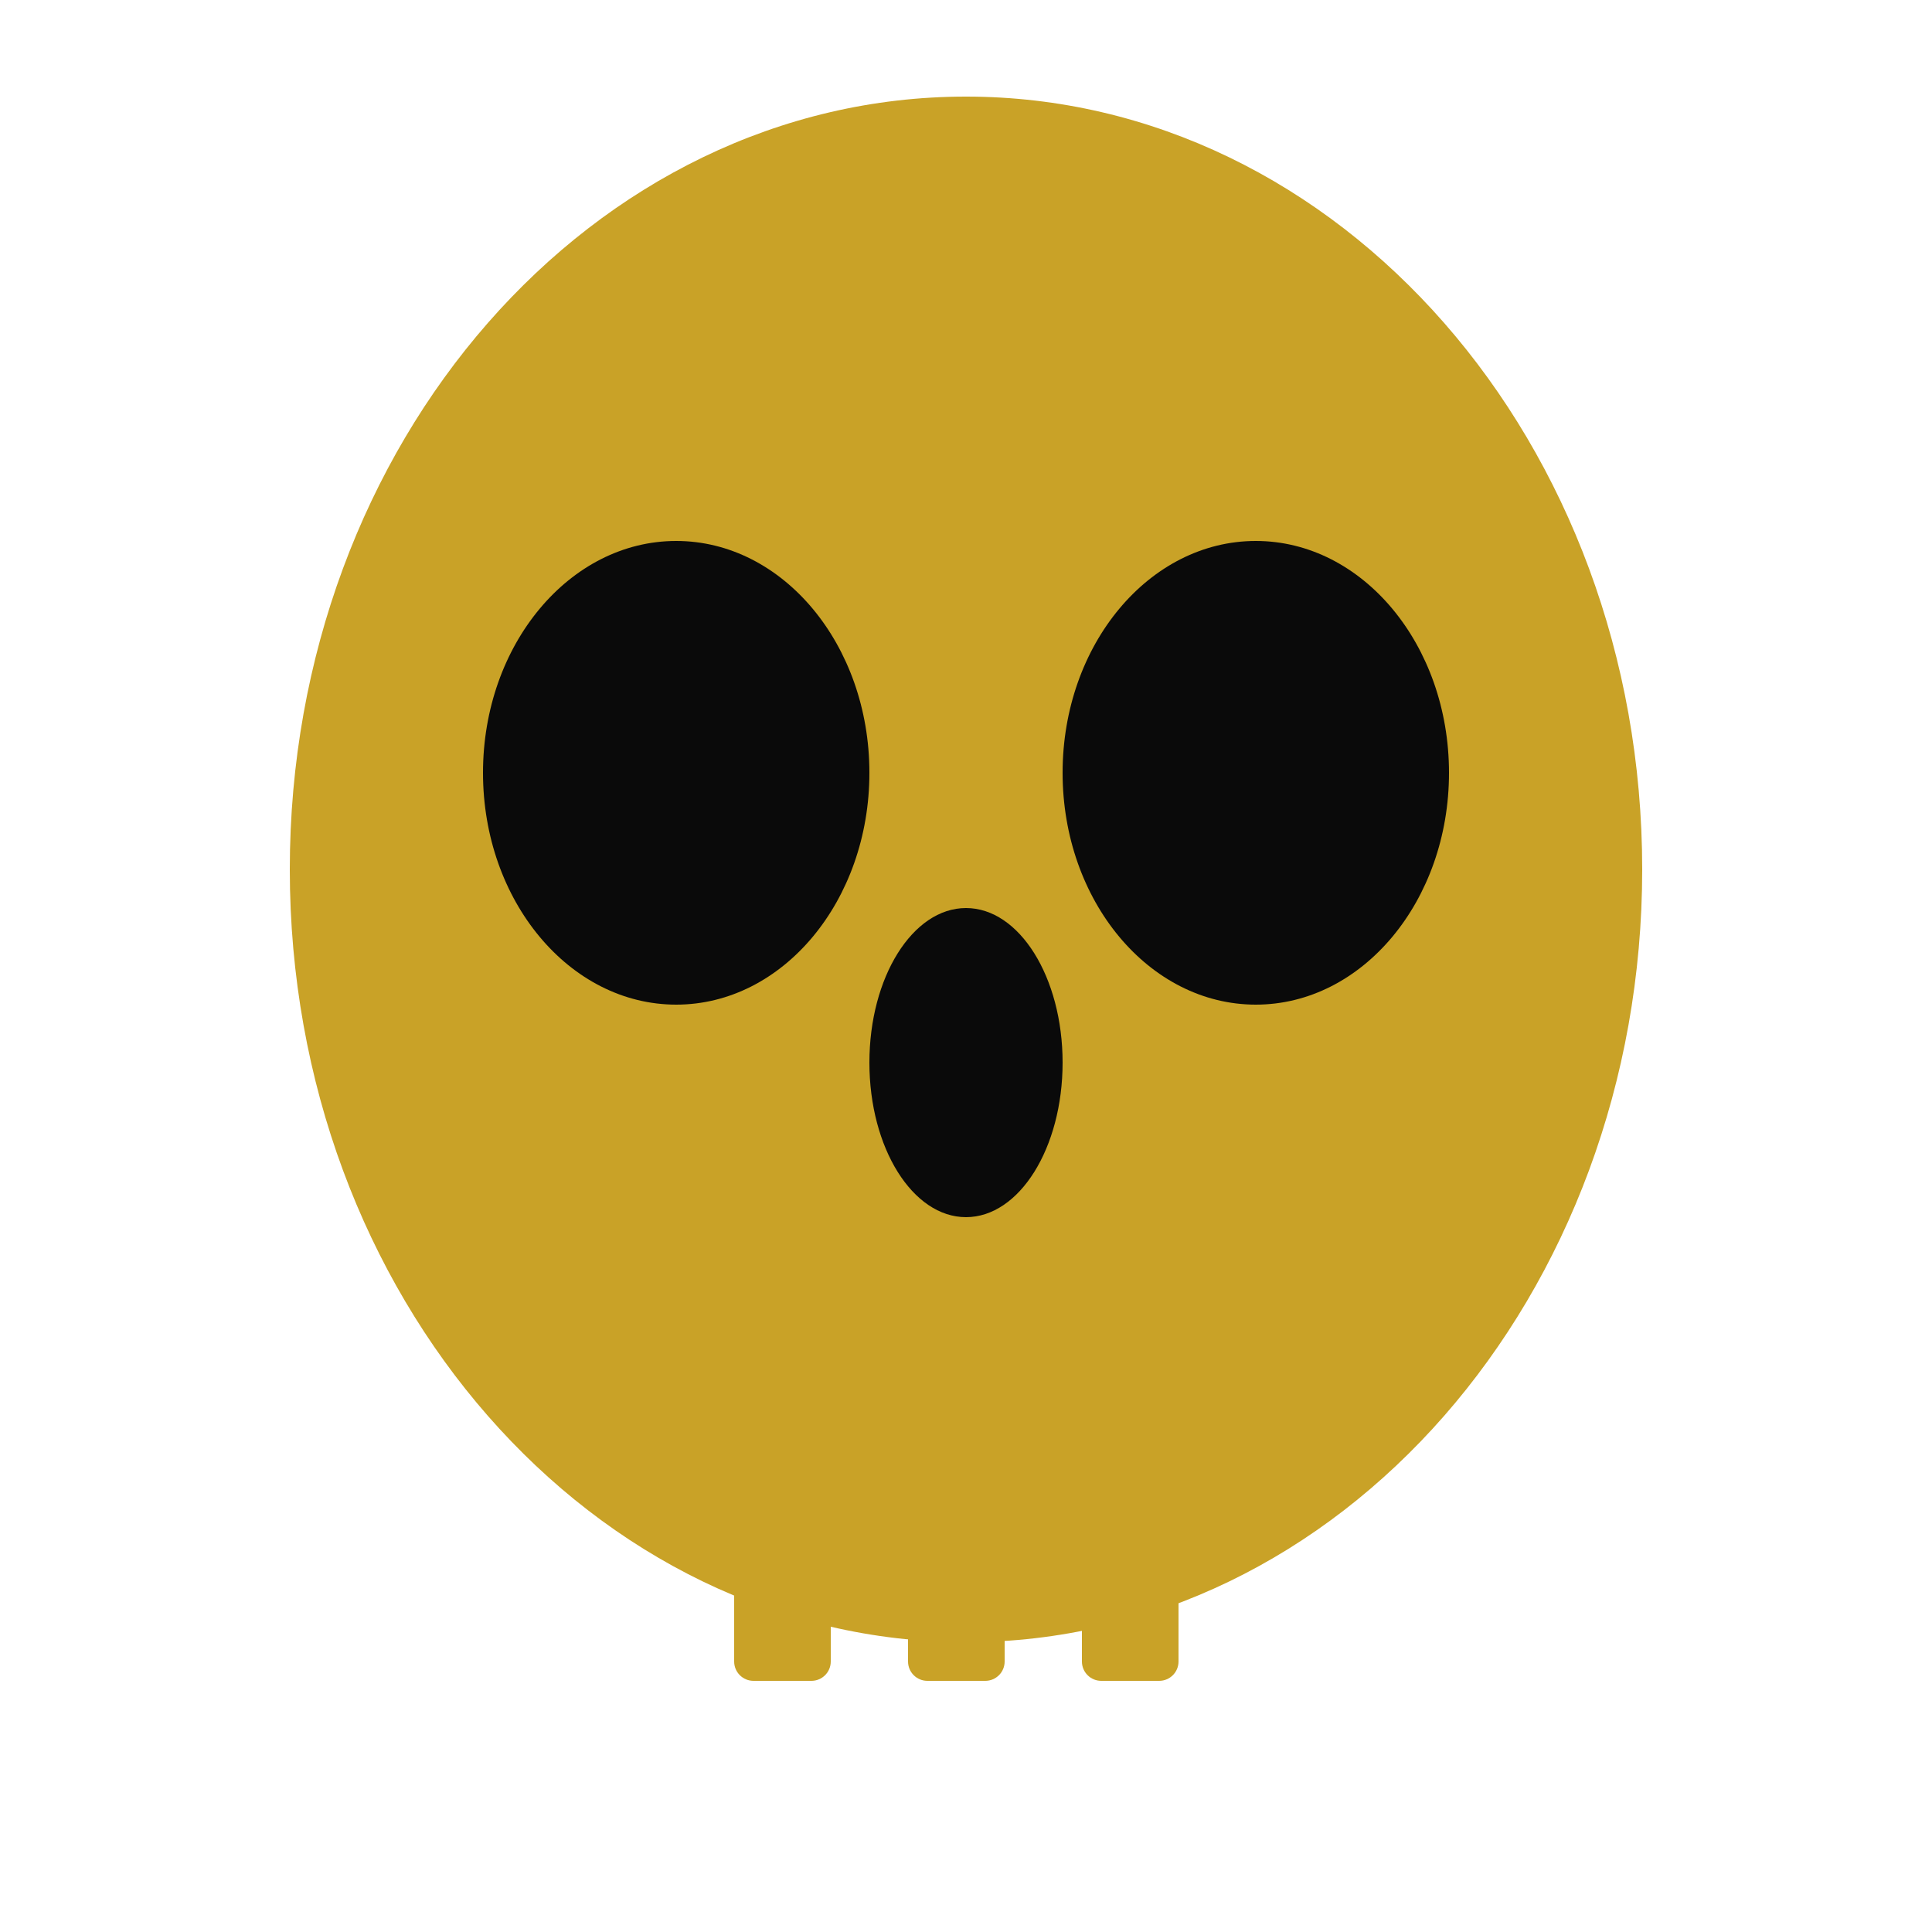
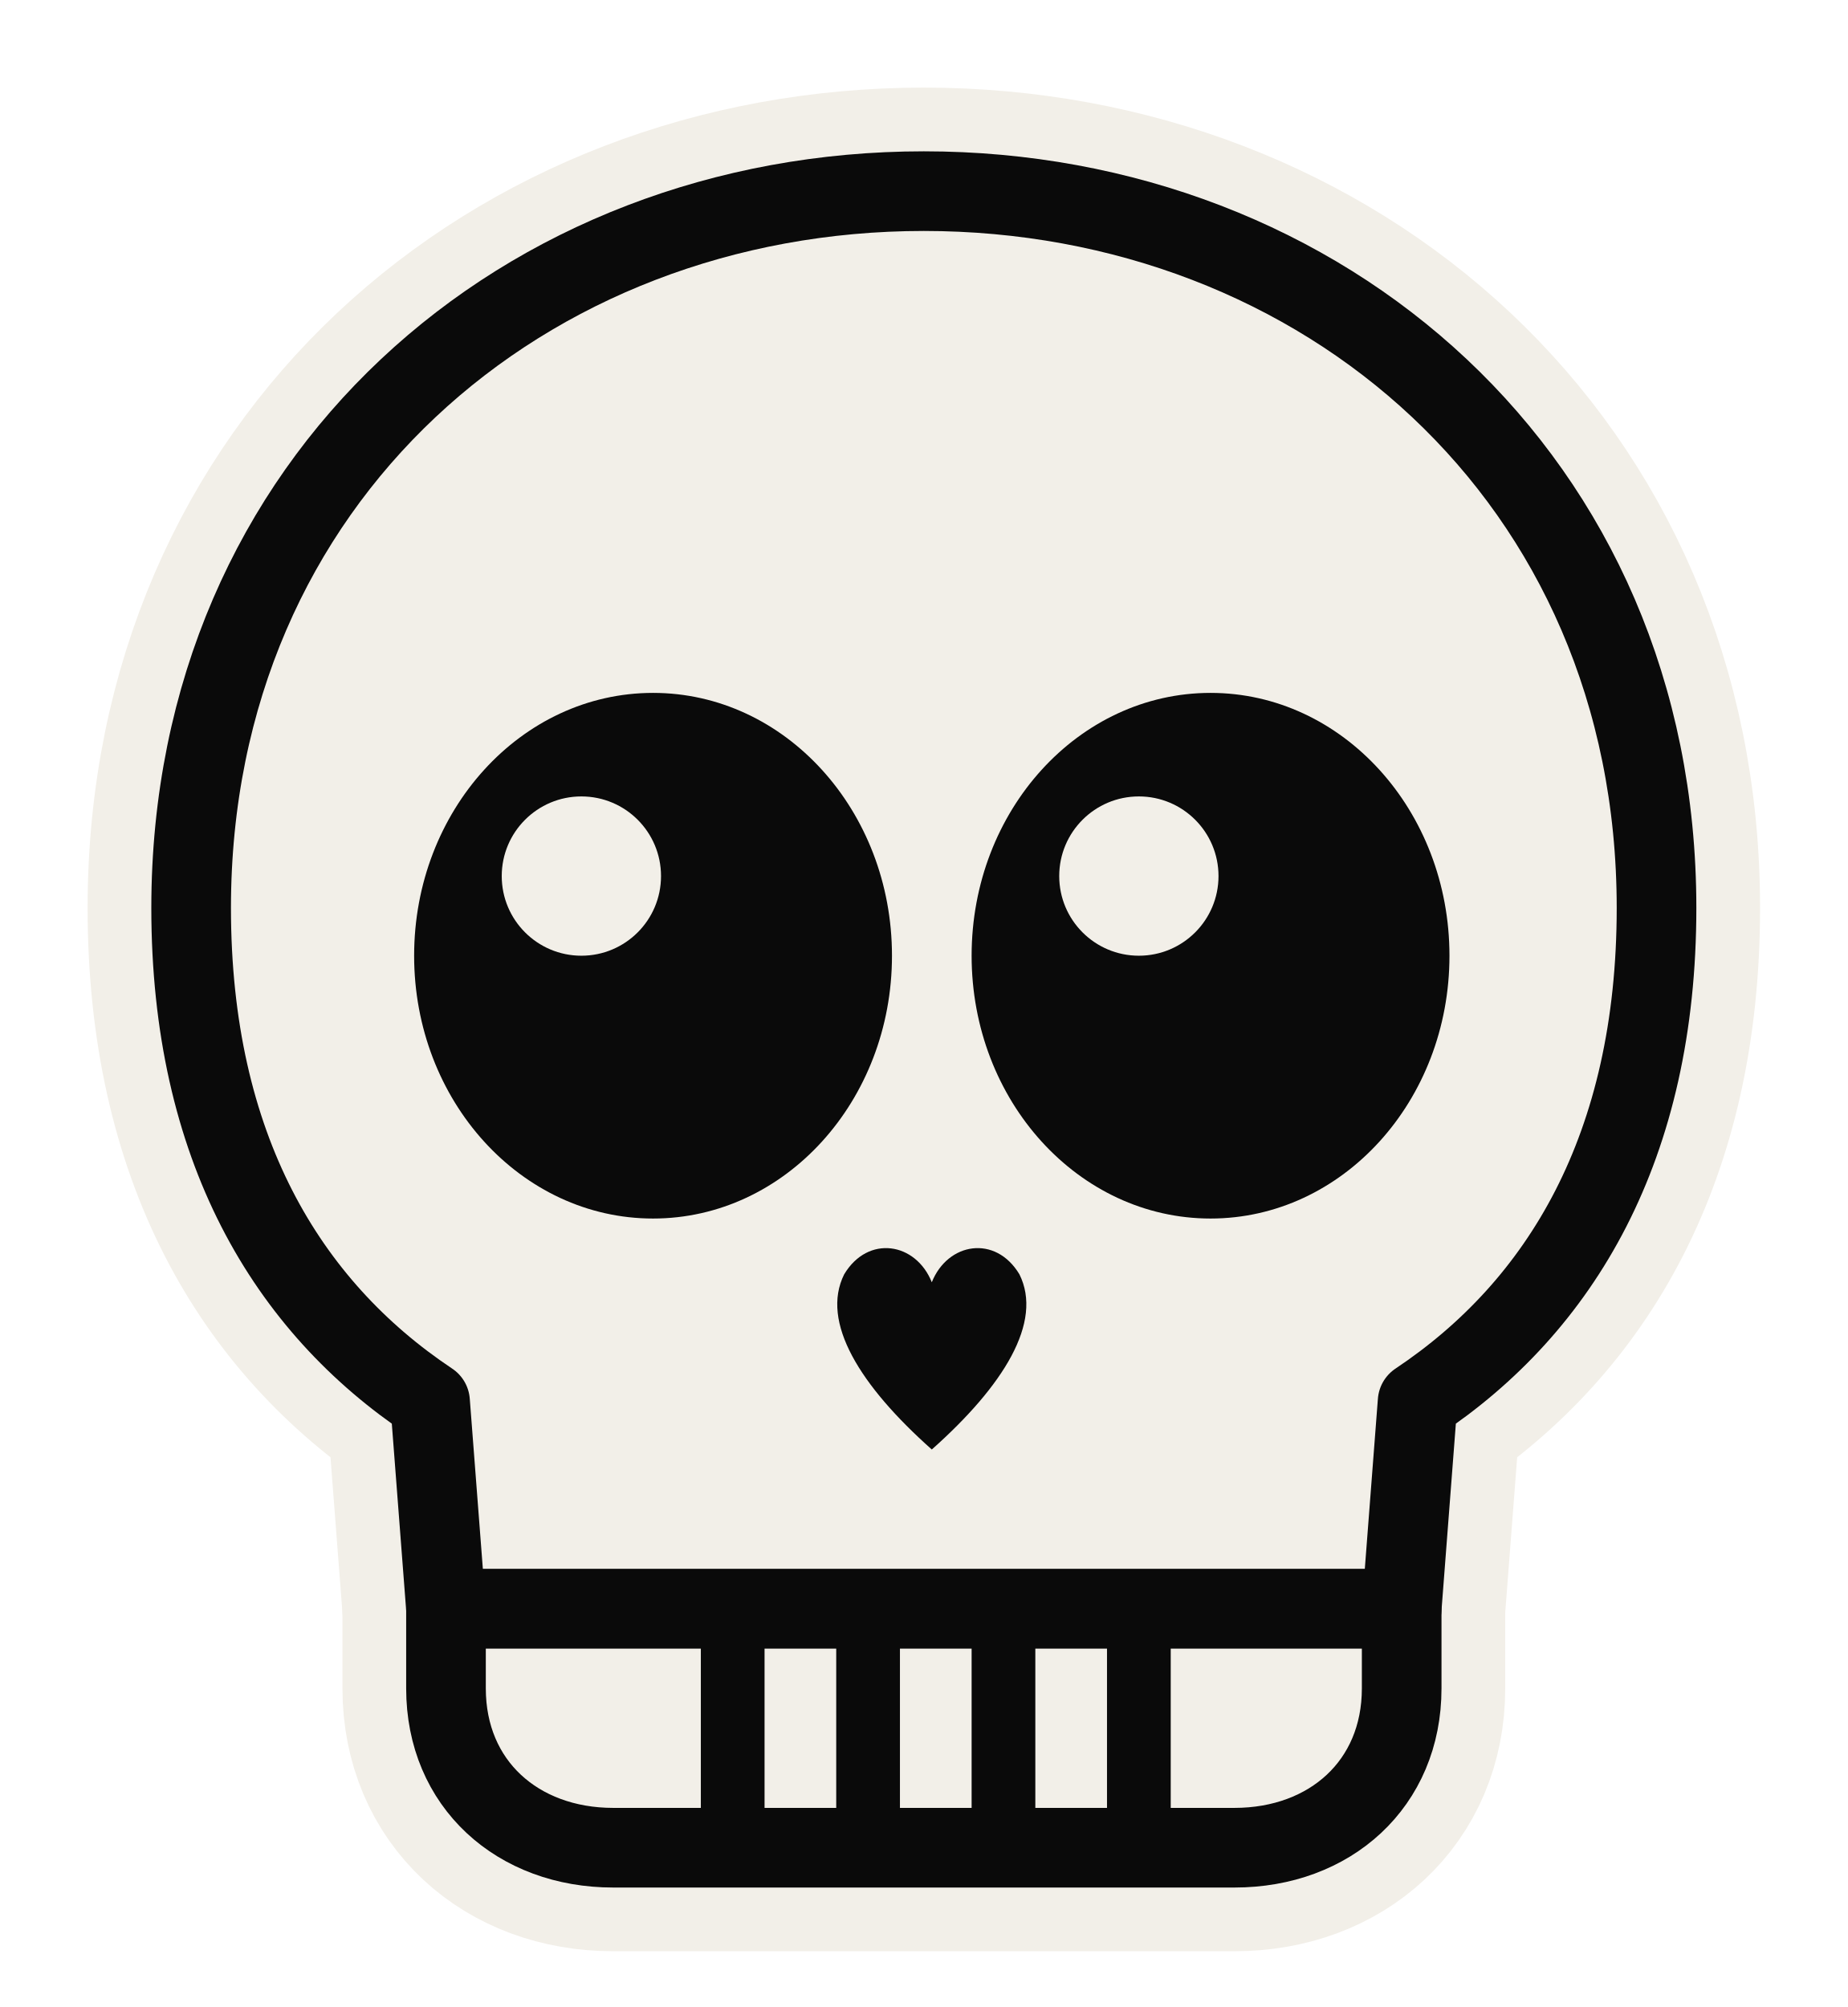
- <svg xmlns="http://www.w3.org/2000/svg" viewBox="0 0 100 100">
-   <ellipse cx="50" cy="45" rx="35" ry="40" fill="#c9a227" />
-   <ellipse cx="35" cy="40" rx="10" ry="12" fill="#0a0a0a" />
-   <ellipse cx="65" cy="40" rx="10" ry="12" fill="#0a0a0a" />
-   <ellipse cx="50" cy="55" rx="5" ry="8" fill="#0a0a0a" />
-   <rect x="38" y="75" width="5" height="12" rx="1" fill="#c9a227" />
-   <rect x="47" y="75" width="5" height="12" rx="1" fill="#c9a227" />
-   <rect x="56" y="75" width="5" height="12" rx="1" fill="#c9a227" />
+ <svg xmlns="http://www.w3.org/2000/svg" viewBox="-16 -16 232 252">
+   <g stroke-linejoin="round">
+     <path d="M100 8C150 8 192 44 192 98C192 128 180 148 162 160L160 186L40 186L38 160C20 148 8 128 8 98C8 44 50 8 100 8Z" fill="#f2efe8" stroke="#f2efe8" stroke-width="26" />
+     <path d="M40 186H160V196C160 208 151 216 139 216H61C49 216 40 208 40 196Z" fill="#f2efe8" stroke="#f2efe8" stroke-width="26" />
+     <path d="M100 8C150 8 192 44 192 98C192 128 180 148 162 160L160 186L40 186L38 160C20 148 8 128 8 98C8 44 50 8 100 8Z" fill="#f2efe8" stroke="#0a0a0a" stroke-width="10" />
+     <path d="M40 186H160V196C160 208 151 216 139 216H61C49 216 40 208 40 196Z" fill="#f2efe8" stroke="#0a0a0a" stroke-width="10" />
+   </g>
+   <path d="M76 186V211M93 186V214M110 186V214M127 186V211" stroke="#0a0a0a" stroke-width="8" stroke-linecap="round" />
+   <ellipse cx="66" cy="104" rx="30" ry="33" fill="#0a0a0a" />
+   <ellipse cx="136" cy="104" rx="30" ry="33" fill="#0a0a0a" />
+   <circle cx="57" cy="94" r="10" fill="#f2efe8" />
+   <circle cx="127" cy="94" r="10" fill="#f2efe8" />
+   <path d="M101 166C92 158 87 150 90 144C93 139 99 140 101 145C103 140 109 139 112 144C115 150 110 158 101 166Z" fill="#0a0a0a" />
</svg>
